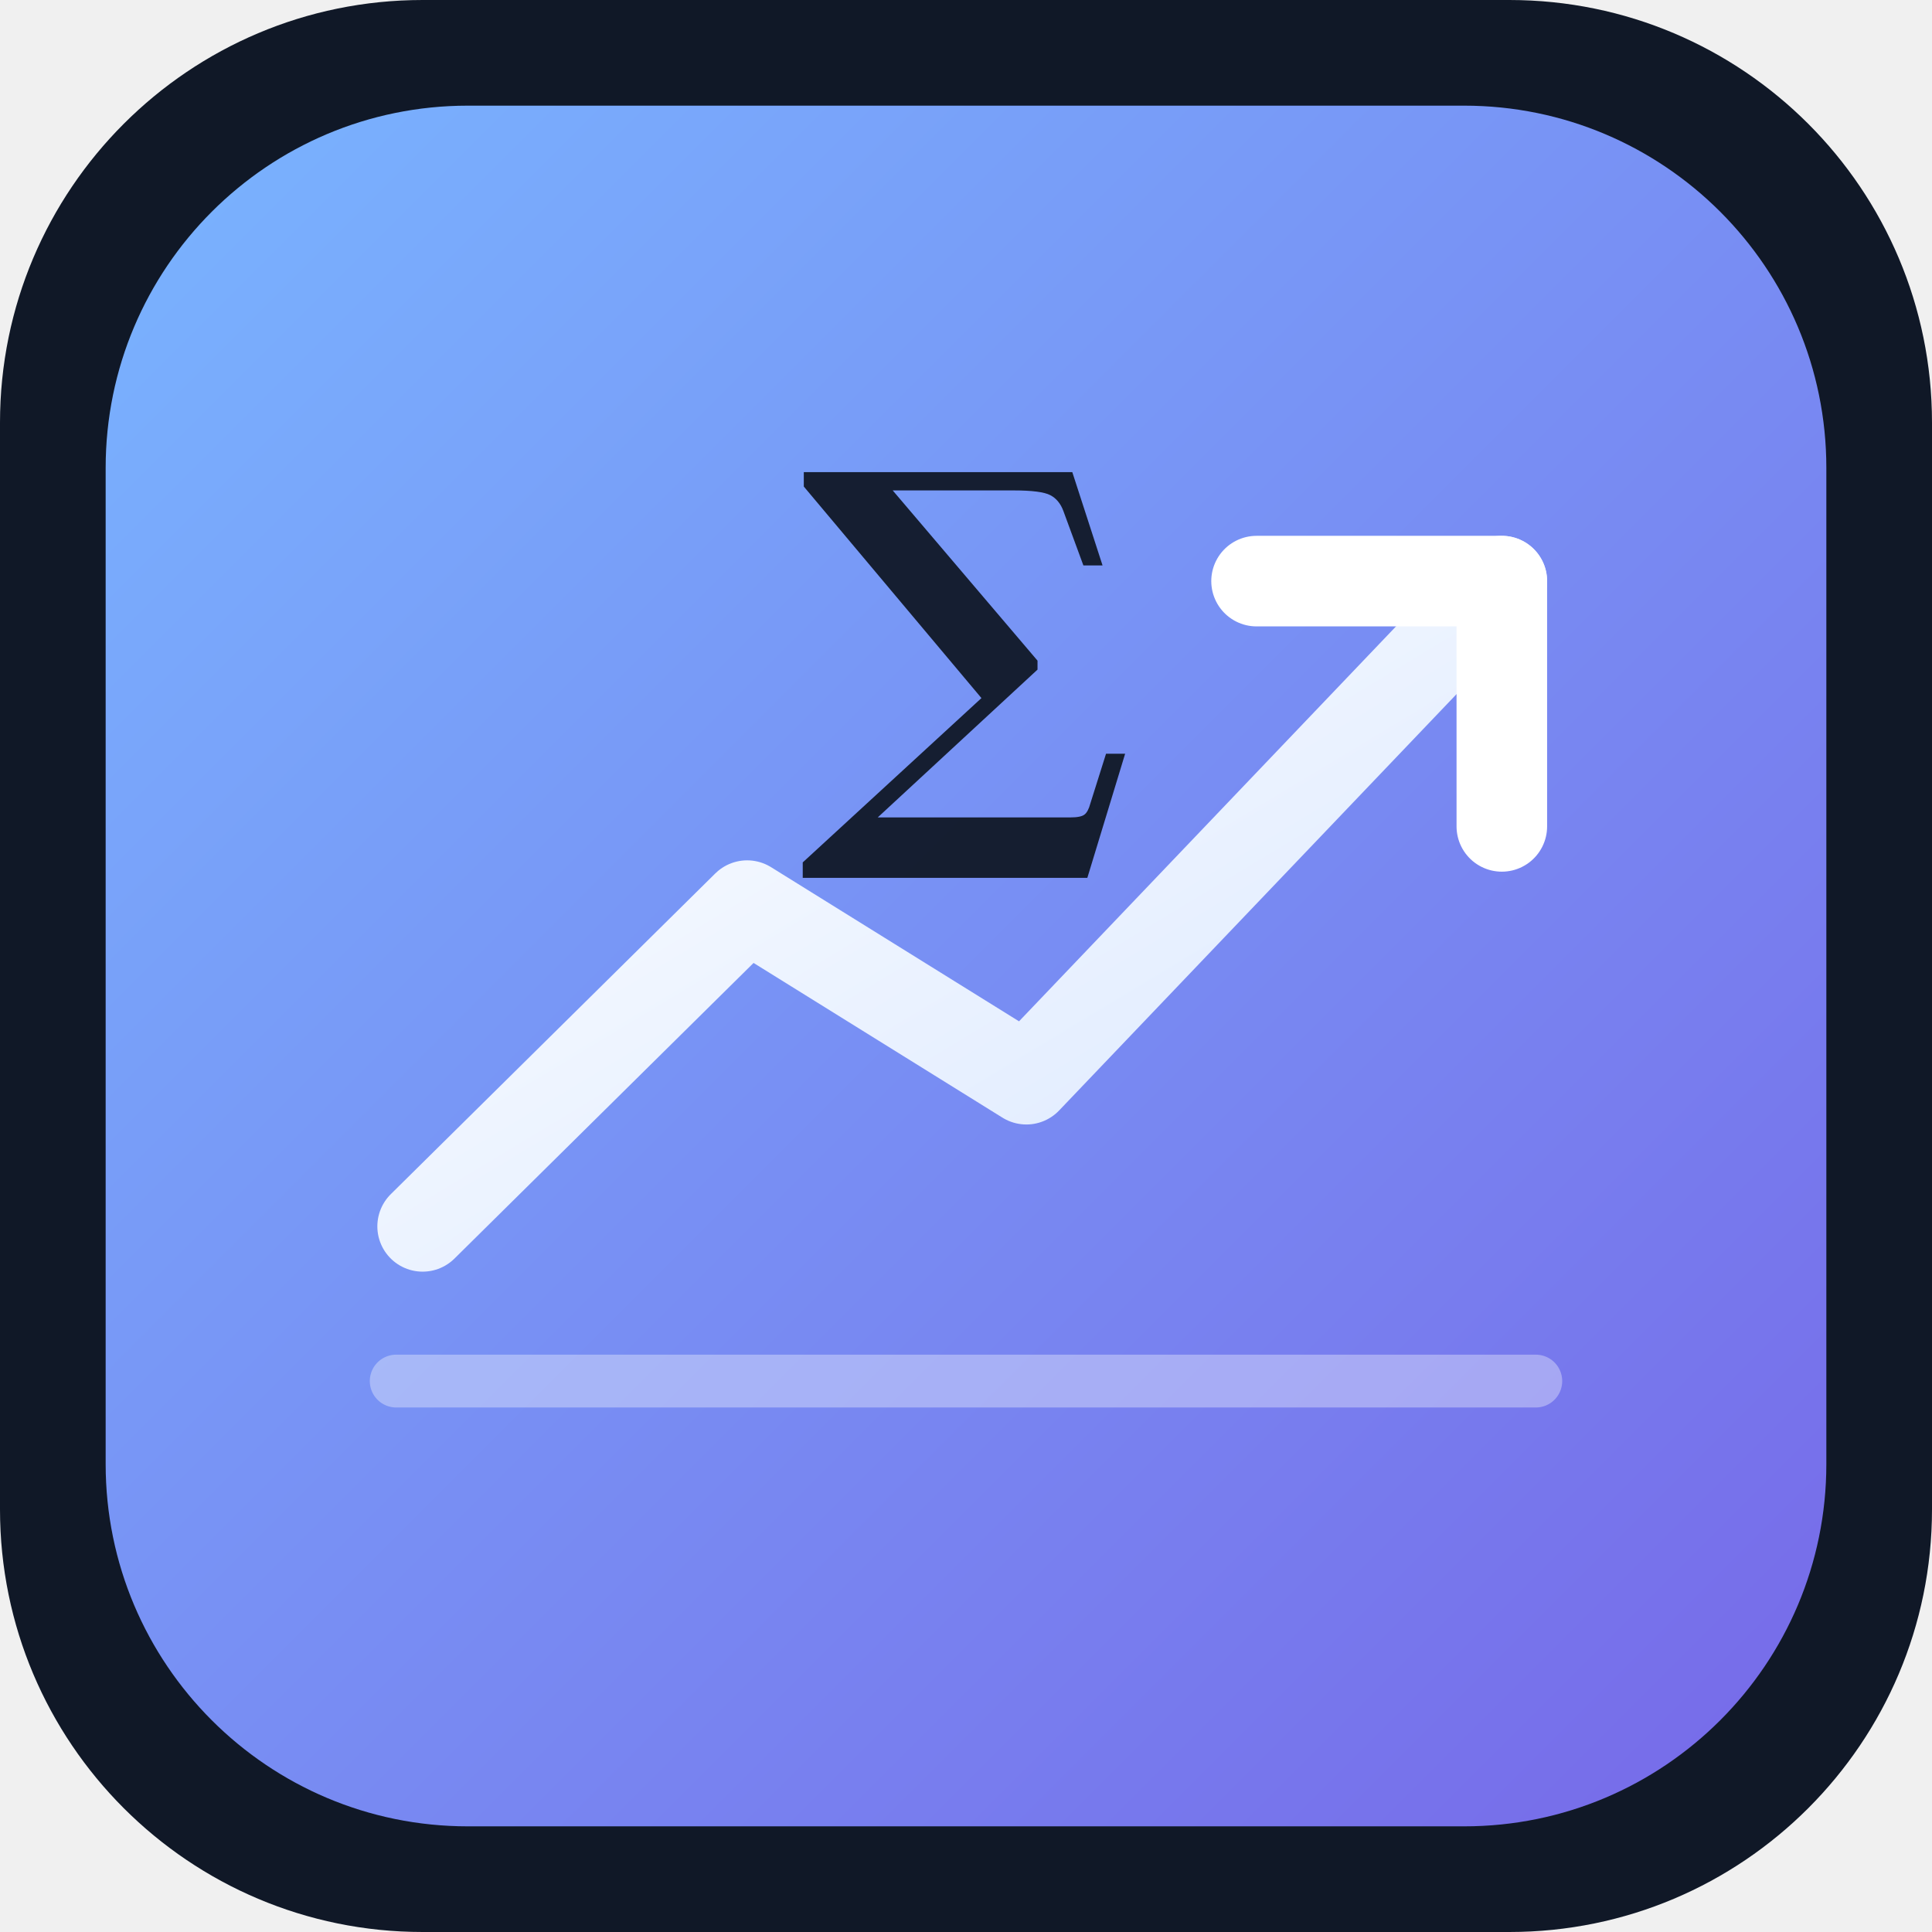
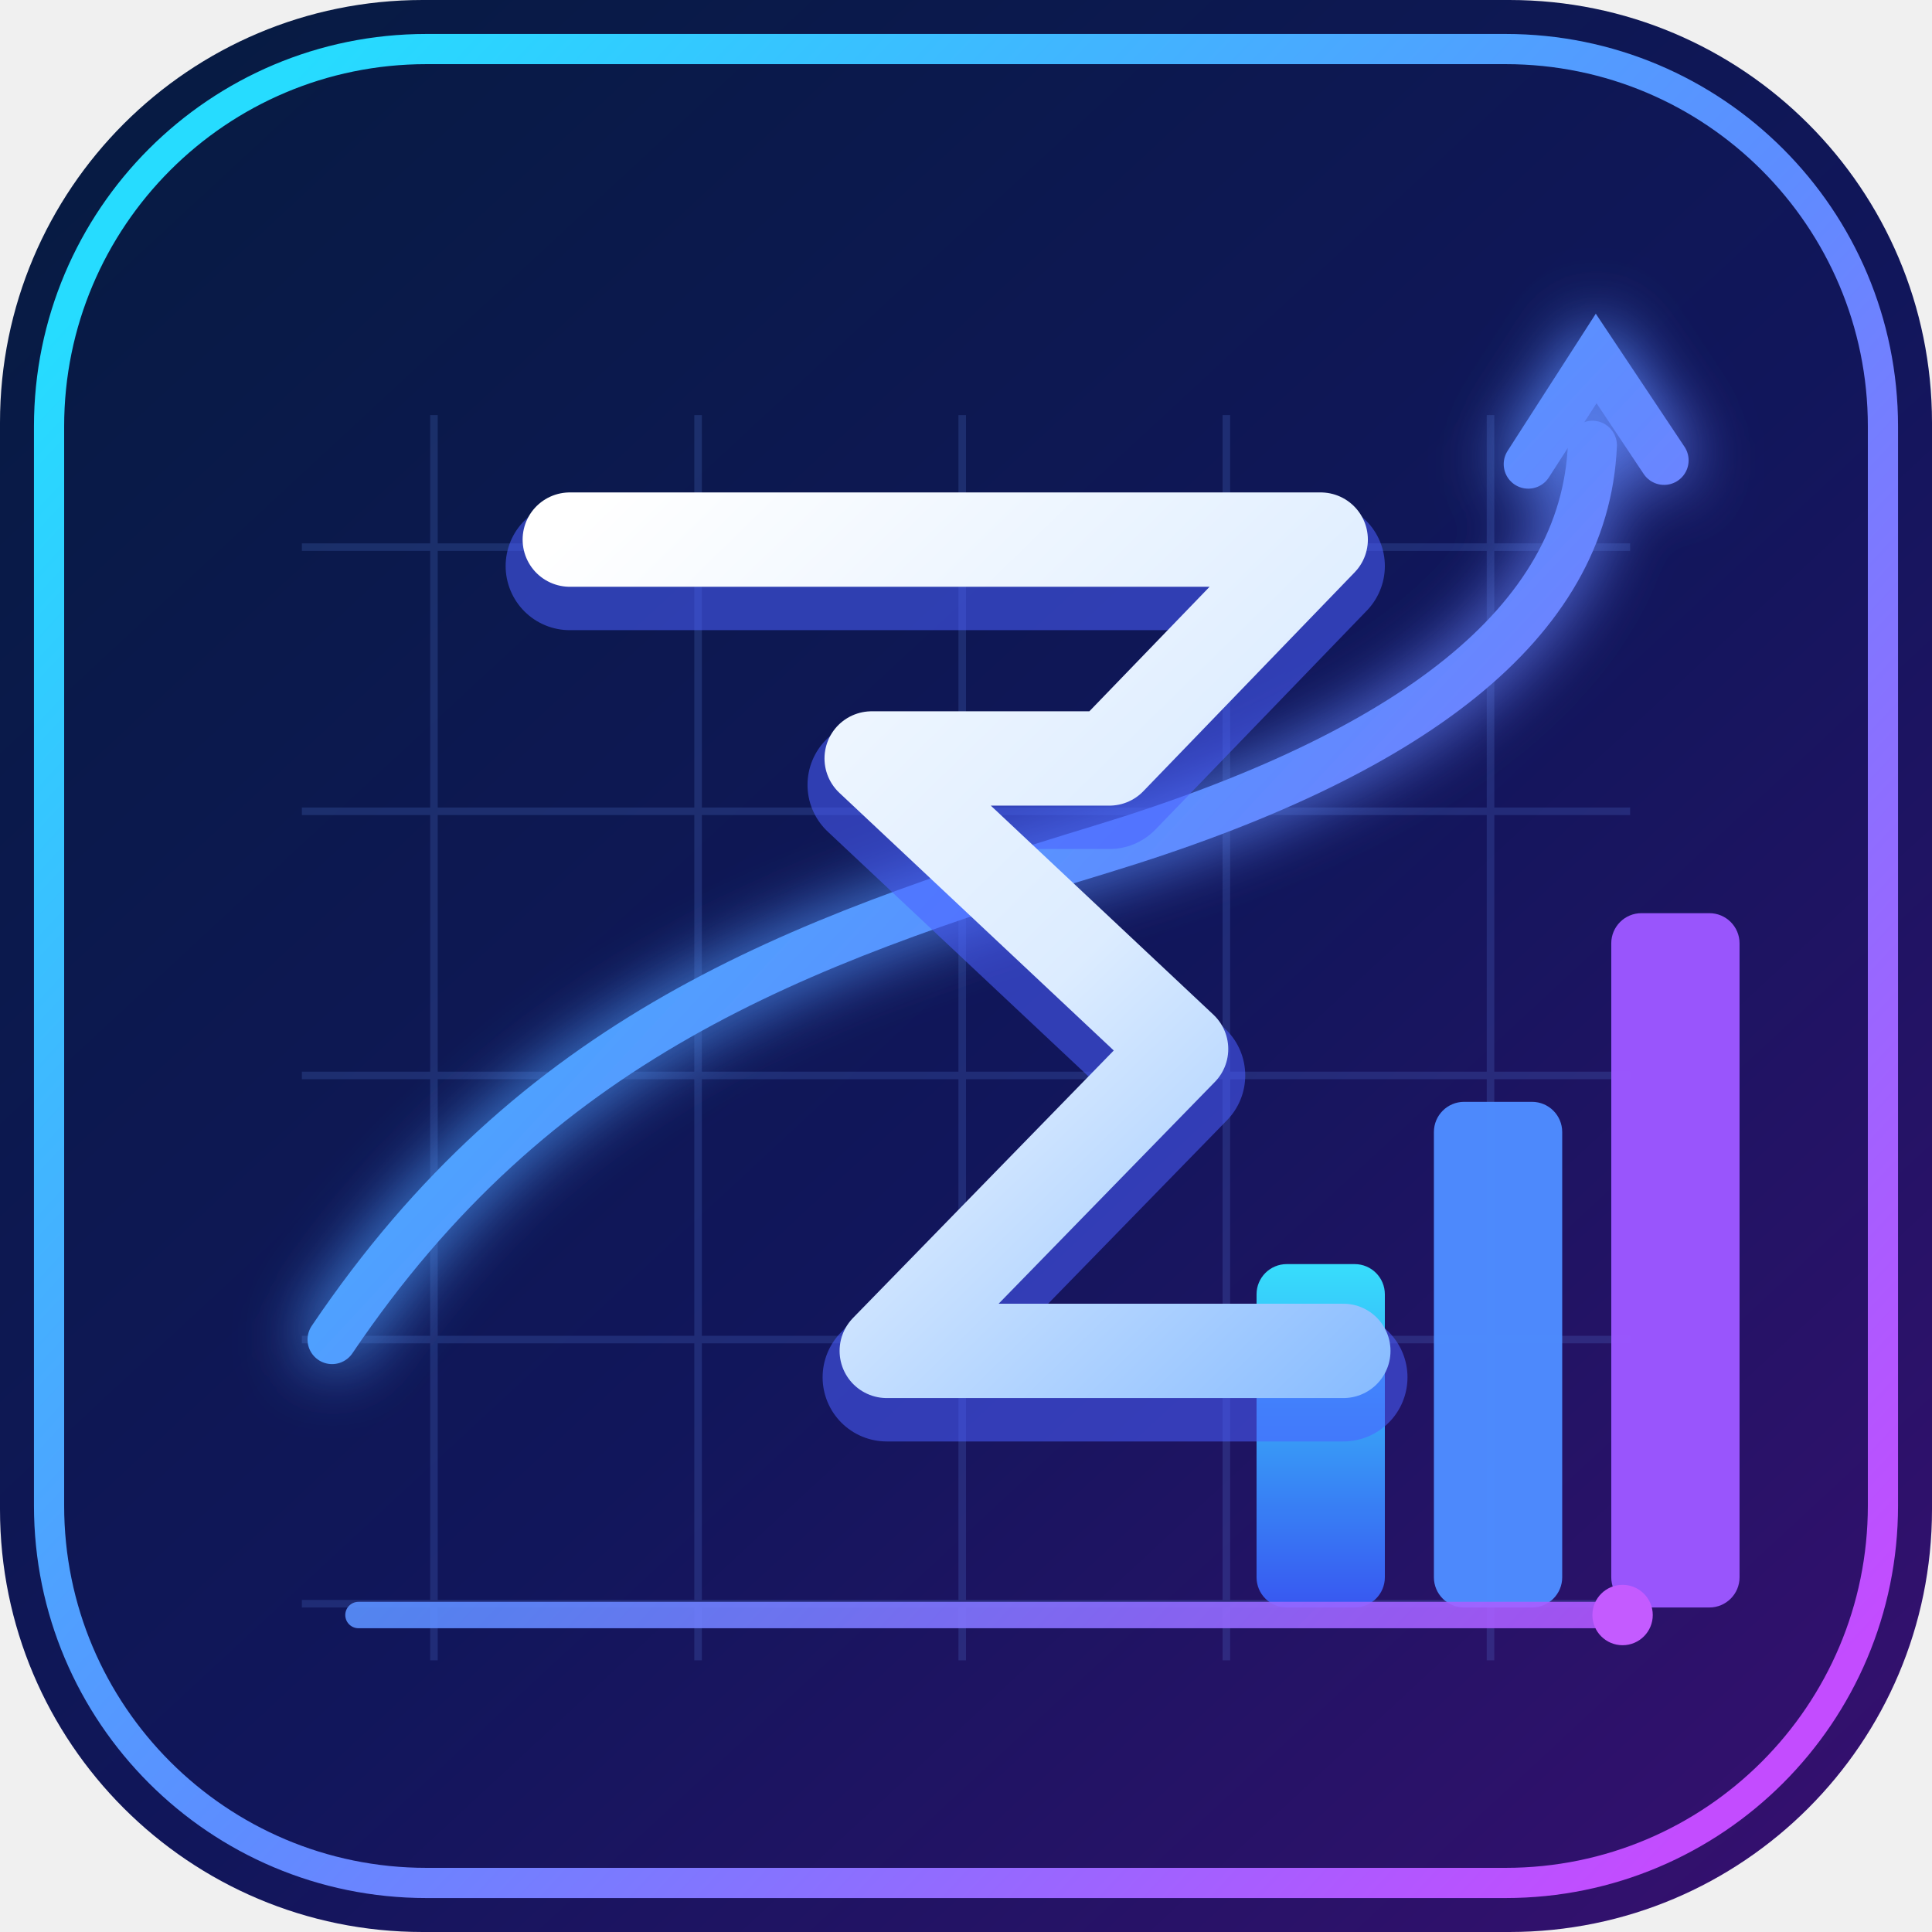
- <svg xmlns="http://www.w3.org/2000/svg" viewBox="0 0 512 512">
+ <svg xmlns="http://www.w3.org/2000/svg" width="512" height="512" viewBox="0 0 512 512">
  <defs>
-     <linearGradient id="bg" x1="0" y1="0" x2="1" y2="1">
-       <stop stop-color="#79b5ff" />
-       <stop offset="1" stop-color="#7768e8" />
+     <linearGradient id="bg" x1="35" y1="20" x2="480" y2="500" gradientUnits="userSpaceOnUse">
+       <stop stop-color="#071b43" />
+       <stop offset=".55" stop-color="#11165b" />
+       <stop offset="1" stop-color="#35106f" />
    </linearGradient>
-     <linearGradient id="line" x1="0" y1="0" x2="1" y2="1">
+     <linearGradient id="edge" x1="40" y1="60" x2="470" y2="460" gradientUnits="userSpaceOnUse">
+       <stop stop-color="#26dcff" />
+       <stop offset=".52" stop-color="#5d8dff" />
+       <stop offset="1" stop-color="#c34cff" />
+     </linearGradient>
+     <linearGradient id="sigma" x1="140" y1="150" x2="365" y2="380" gradientUnits="userSpaceOnUse">
      <stop stop-color="#fff" />
-       <stop offset="1" stop-color="#d9e7ff" />
+       <stop offset=".55" stop-color="#dcecff" />
+       <stop offset="1" stop-color="#83b9ff" />
    </linearGradient>
+     <linearGradient id="bar" x1="0" y1="0" x2="0" y2="1">
+       <stop stop-color="#37e2ff" />
+       <stop offset="1" stop-color="#3859f4" />
+     </linearGradient>
+     <filter id="glow" x="-50%" y="-50%" width="200%" height="200%">
+       <feGaussianBlur stdDeviation="9" result="b" />
+       <feMerge>
+         <feMergeNode in="b" />
+         <feMergeNode in="SourceGraphic" />
+       </feMerge>
+     </filter>
  </defs>
-   <rect width="512" height="512" rx="112" fill="#101827" />
-   <rect x="28" y="28" width="456" height="456" rx="96" fill="url(#bg)" />
-   <path d="M105 366h302" stroke="#ffffff" stroke-opacity=".35" stroke-width="14" stroke-linecap="round" />
-   <path d="M112 325l86-85 74 46 126-132" fill="none" stroke="url(#line)" stroke-width="24" stroke-linecap="round" stroke-linejoin="round" />
-   <path d="M333 154h65v65" fill="none" stroke="#fff" stroke-width="24" stroke-linecap="round" stroke-linejoin="round" />
-   <text x="256" y="210" text-anchor="middle" font-family="Georgia,serif" font-size="118" font-weight="700" fill="#101827" opacity=".95">∑</text>
+   <rect width="512" height="512" rx="112" fill="url(#bg)" />
+   <rect x="13" y="13" width="486" height="486" rx="100" fill="none" stroke="url(#edge)" stroke-width="8" />
+   <g opacity=".17" stroke="#6b9cff" stroke-width="2">
+     <path d="M80 145H432M80 215H432M80 285H432M80 355H432M80 425H432" />
+     <path d="M115 110V440M185 110V440M255 110V440M325 110V440M395 110V440" />
+   </g>
+   <g filter="url(#glow)" fill="none" stroke="url(#edge)" stroke-width="13" stroke-linecap="round">
+     <path d="M88 355C142 275 210 250 292 225S420 165 422 118" />
+     <path d="M405 123l18-28 18 27" />
+   </g>
+   <g opacity=".98">
+     <rect x="333" y="335" width="34" height="91" rx="8" fill="url(#bar)" />
+     <rect x="380" y="292" width="34" height="134" rx="8" fill="#4e8cff" />
+     <rect x="427" y="242" width="34" height="184" rx="8" fill="#9b57ff" />
+   </g>
+   <path d="M151 143H350L294 201H231L313 278L235 358H356" fill="none" stroke="#4c5fff" stroke-opacity=".55" stroke-width="34" stroke-linecap="round" stroke-linejoin="round" transform="translate(0 7)" />
+   <path d="M151 143H350L294 201H231L313 278L235 358H356" fill="none" stroke="url(#sigma)" stroke-width="25" stroke-linecap="round" stroke-linejoin="round" />
+   <path d="M95 428H430" stroke="url(#edge)" stroke-width="7" stroke-linecap="round" opacity=".9" />
+   <circle cx="430" cy="428" r="8" fill="#c45bff" />
</svg>
